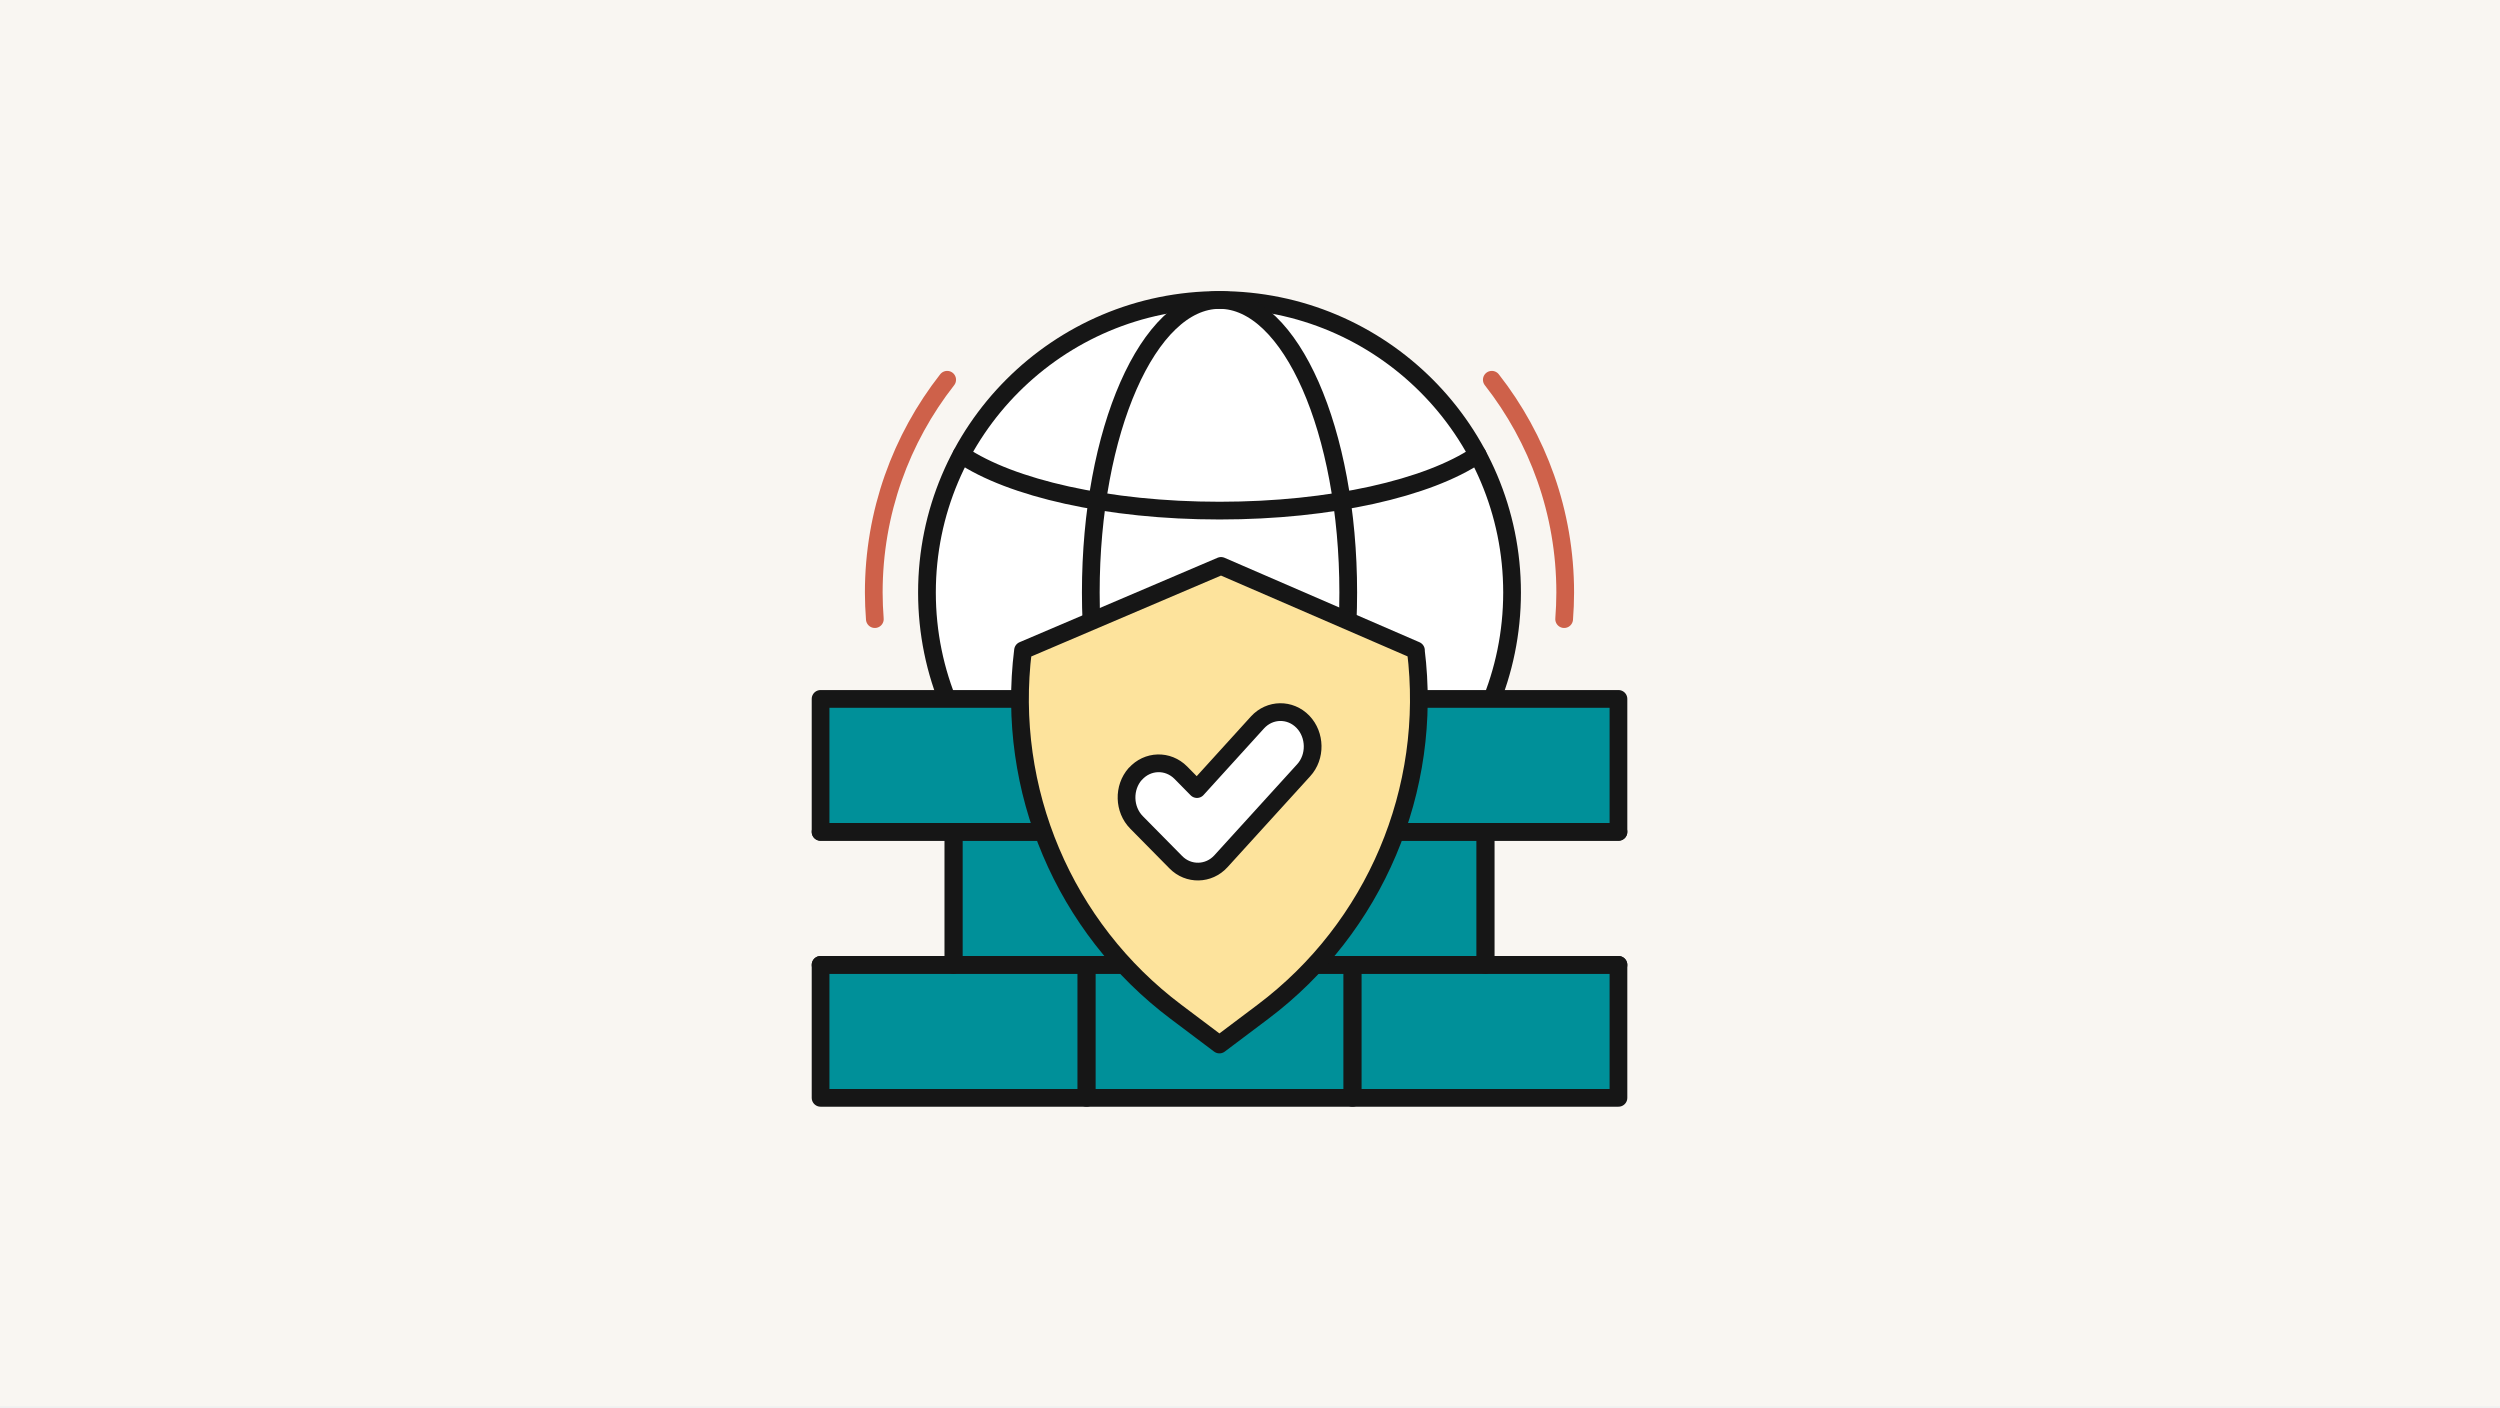
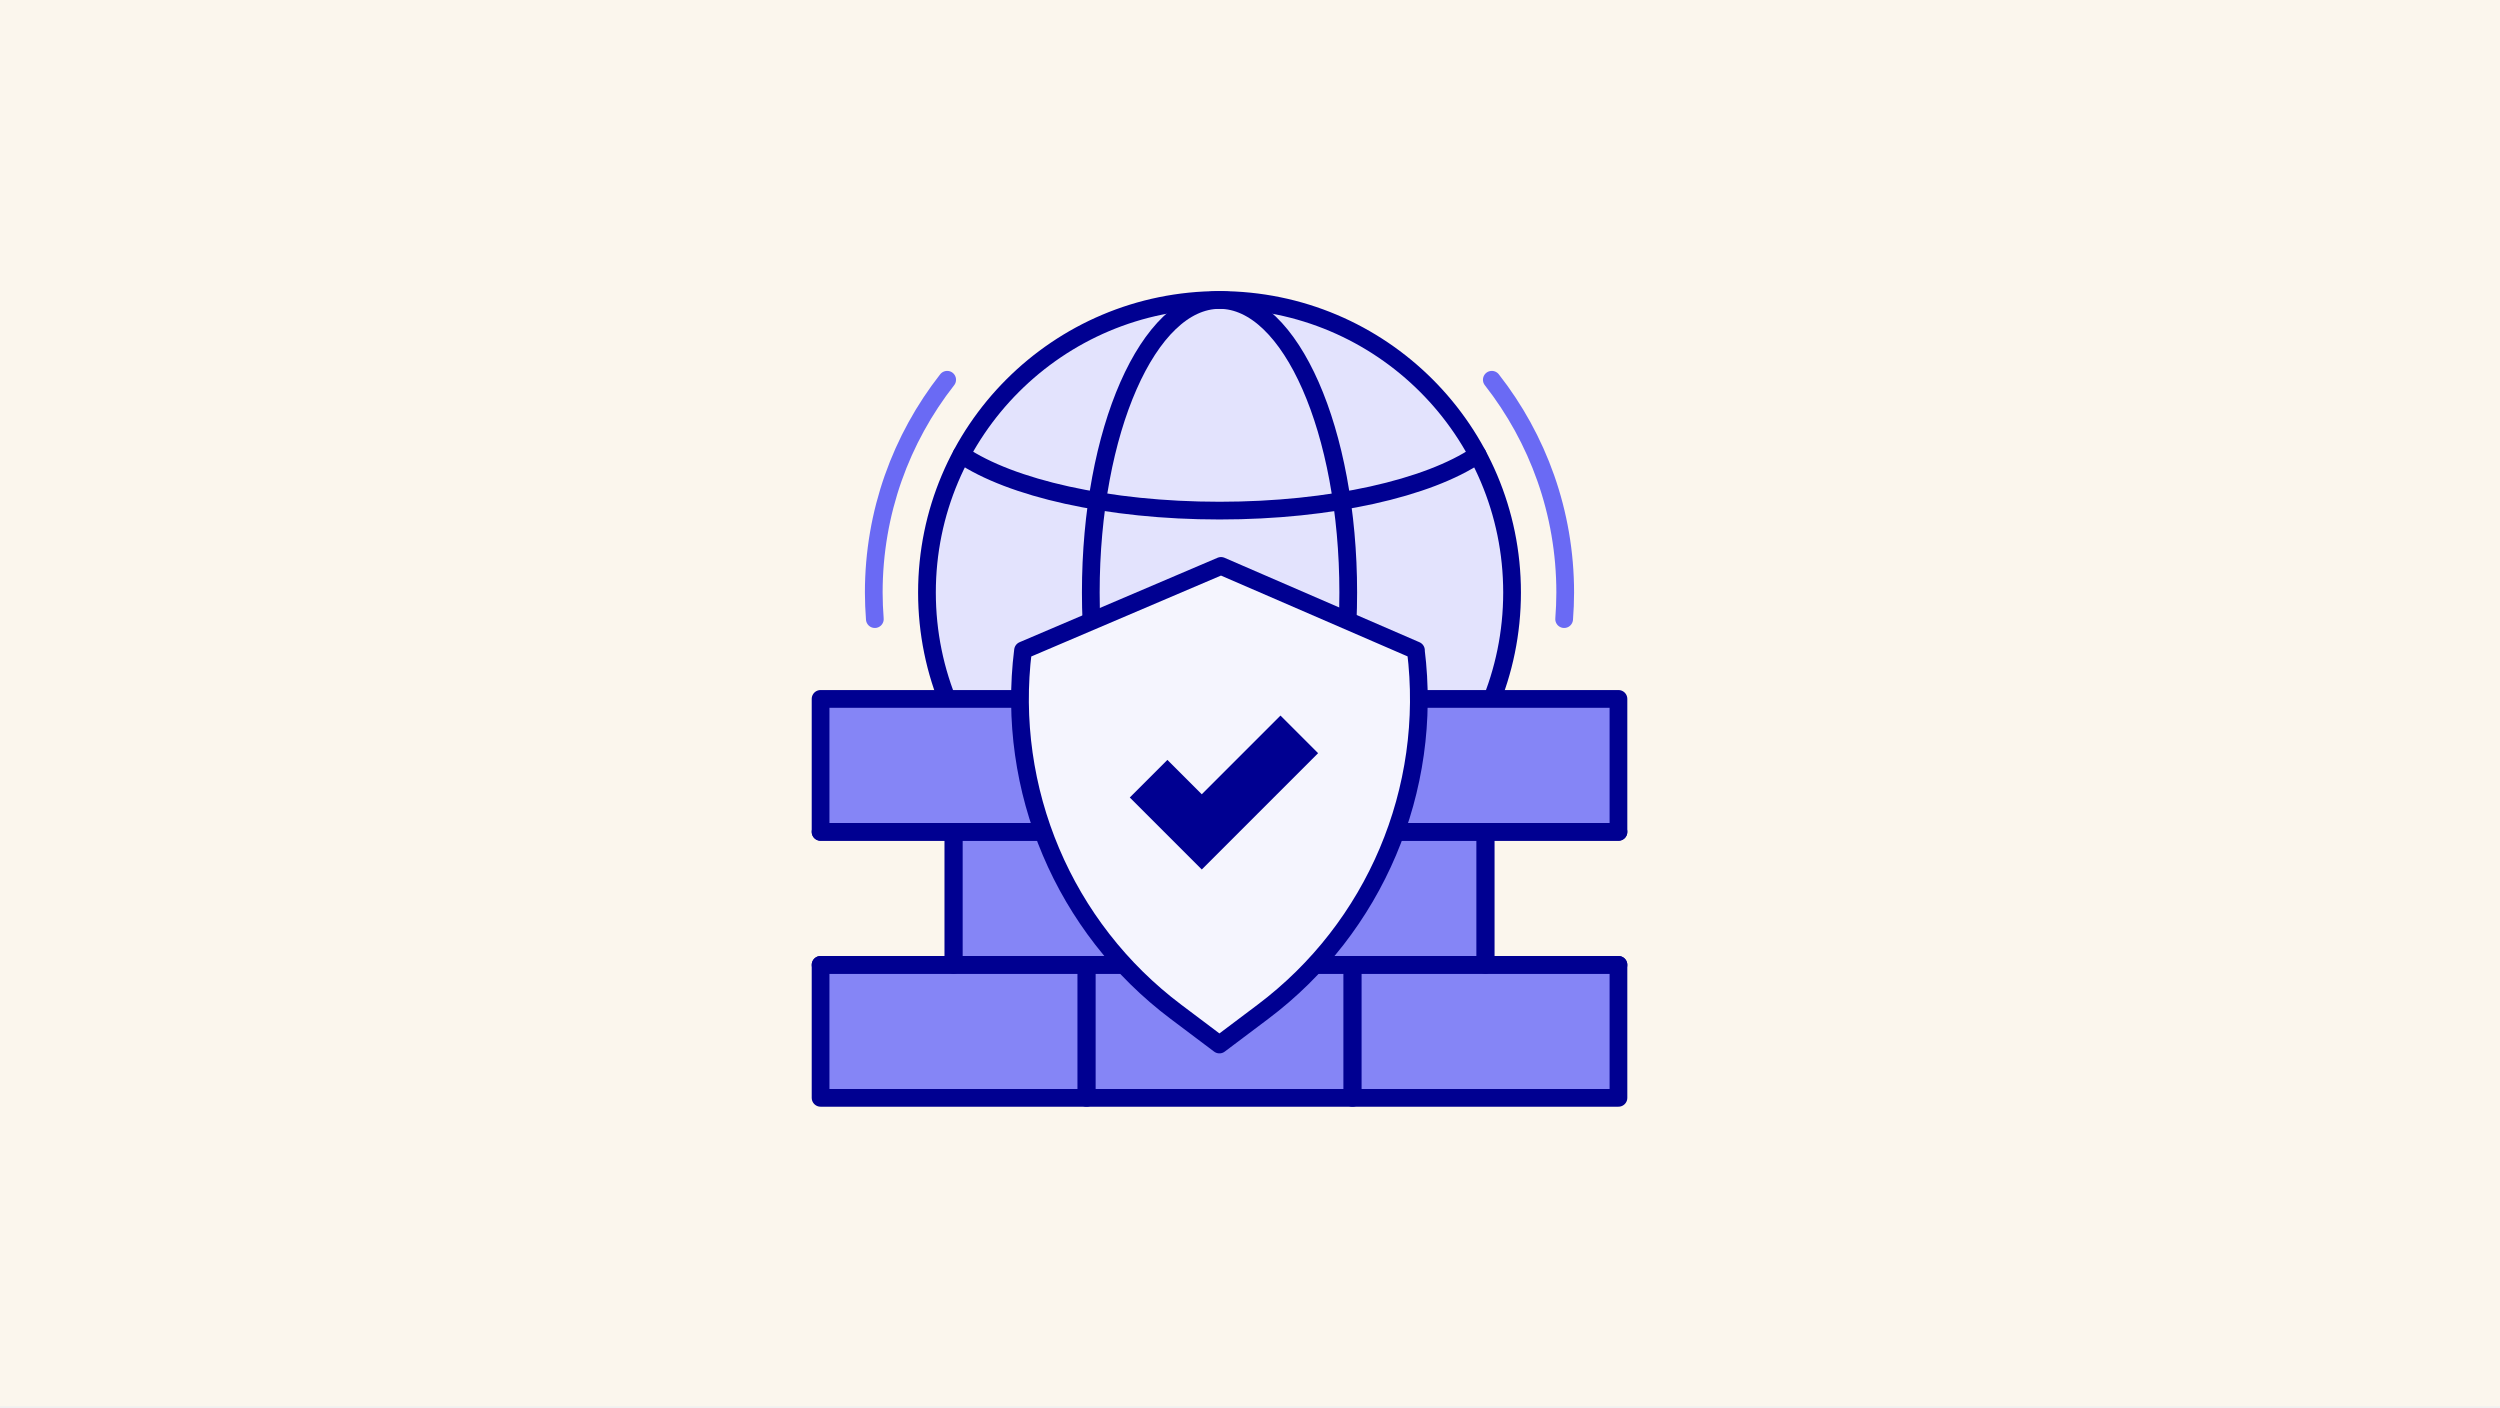
<svg xmlns="http://www.w3.org/2000/svg" width="588" height="331" viewBox="0 0 588 331" fill="none">
-   <rect width="588" height="330.75" fill="#F9F6F2" />
-   <path d="M286.83 208.17C324.832 208.17 355.638 177.363 355.638 139.361C355.638 101.359 324.832 70.553 286.83 70.553C248.828 70.553 218.021 101.359 218.021 139.361C218.021 177.363 248.828 208.17 286.83 208.17Z" fill="white" />
-   <path d="M205.761 145.616C205.604 143.552 205.511 141.456 205.511 139.361C205.511 120.501 211.954 103.143 222.775 89.318" stroke="#CE614A" stroke-width="4.17" stroke-linecap="round" stroke-linejoin="round" />
-   <path d="M350.874 89.318C361.695 103.143 368.138 120.501 368.138 139.361C368.138 141.456 368.044 143.552 367.888 145.616" stroke="#CE614A" stroke-width="4.17" stroke-linecap="round" stroke-linejoin="round" />
-   <path d="M286.83 208.17C324.832 208.17 355.638 177.363 355.638 139.361C355.638 101.359 324.832 70.553 286.83 70.553C248.828 70.553 218.021 101.359 218.021 139.361C218.021 177.363 248.828 208.17 286.83 208.17Z" stroke="#161616" stroke-width="4.17" stroke-linecap="round" stroke-linejoin="round" />
-   <path d="M286.831 208.17C303.552 208.17 317.107 177.363 317.107 139.361C317.107 101.359 303.552 70.553 286.831 70.553C270.11 70.553 256.555 101.359 256.555 139.361C256.555 177.363 270.11 208.17 286.831 208.17Z" stroke="#161616" stroke-width="4.17" stroke-linecap="round" stroke-linejoin="round" />
-   <path d="M226.134 171.765C237.706 163.946 260.569 158.629 286.842 158.629C313.114 158.629 335.977 163.946 347.549 171.765" stroke="#161616" stroke-width="4.17" stroke-linecap="round" stroke-linejoin="round" />
-   <path d="M226.134 106.961C237.706 114.78 260.569 120.097 286.842 120.097C313.114 120.097 335.977 114.78 347.549 106.961" stroke="#161616" stroke-width="4.17" stroke-linecap="round" stroke-linejoin="round" />
-   <path d="M255.553 226.936H193V258.212H255.553V226.936Z" fill="#009099" />
-   <path d="M318.106 226.936H255.553V258.212H318.106V226.936Z" fill="#009099" />
-   <path d="M380.66 226.936H318.106V258.212H380.66V226.936Z" fill="#009099" />
-   <path d="M286.83 195.66H224.277V226.937H286.83V195.66Z" fill="#009099" />
-   <path d="M349.383 195.66H286.83V226.937H349.383V195.66Z" fill="#009099" />
-   <path d="M255.553 164.383H193V195.659H255.553V164.383Z" fill="#009099" />
-   <path d="M318.106 164.383H255.553V195.659H318.106V164.383Z" fill="#009099" />
-   <path d="M380.66 164.383H318.106V195.659H380.66V164.383Z" fill="#009099" />
-   <path d="M255.553 226.936H193V258.212H255.553V226.936Z" stroke="#161616" stroke-width="4.17" stroke-linecap="round" stroke-linejoin="round" />
-   <path d="M318.106 226.936H255.553V258.212H318.106V226.936Z" stroke="#161616" stroke-width="4.17" stroke-linecap="round" stroke-linejoin="round" />
-   <path d="M380.66 226.936H318.106V258.212H380.66V226.936Z" stroke="#161616" stroke-width="4.17" stroke-linecap="round" stroke-linejoin="round" />
-   <path d="M286.83 195.66H224.277V226.937H286.83V195.66Z" stroke="#161616" stroke-width="4.17" stroke-linecap="round" stroke-linejoin="round" />
-   <path d="M349.383 195.66H286.83V226.937H349.383V195.66Z" stroke="#161616" stroke-width="4.17" stroke-linecap="round" stroke-linejoin="round" />
-   <path d="M255.553 164.383H193V195.659H255.553V164.383Z" stroke="#161616" stroke-width="4.17" stroke-linecap="round" stroke-linejoin="round" />
-   <path d="M318.106 164.383H255.553V195.659H318.106V164.383Z" stroke="#161616" stroke-width="4.17" stroke-linecap="round" stroke-linejoin="round" />
-   <path d="M380.66 164.383H318.106V195.659H380.66V164.383Z" stroke="#161616" stroke-width="4.17" stroke-linecap="round" stroke-linejoin="round" />
-   <path d="M380.66 195.66H349.383V226.937H380.66" stroke="#161616" stroke-width="4.17" stroke-linecap="round" stroke-linejoin="round" />
-   <path d="M193 195.66H224.277V226.937H193" stroke="#161616" stroke-width="4.17" stroke-linecap="round" stroke-linejoin="round" />
-   <path d="M333.035 152.966L287.184 133.105L240.613 152.966C236.516 185.744 250.246 218.178 276.581 237.976L286.809 245.67L297.036 237.976C323.371 218.178 337.101 185.713 333.004 152.966H333.035Z" fill="#FDE39C" />
-   <path d="M333.035 152.966L287.184 133.105L240.613 152.966C236.516 185.744 250.246 218.178 276.581 237.976L286.809 245.67L297.036 237.976C323.371 218.178 337.101 185.713 333.004 152.966H333.035Z" stroke="#161616" stroke-width="4.17" stroke-linecap="round" stroke-linejoin="round" />
-   <path d="M267.012 182.058C269.89 178.805 274.706 178.68 277.74 181.745L281.525 185.592L295.755 169.923C298.664 166.732 303.449 166.67 306.452 169.766C309.423 172.863 309.517 178.023 306.608 181.182L287.154 202.575C284.308 205.703 279.523 205.828 276.552 202.794L267.325 193.443C264.291 190.378 264.166 185.248 267.012 182.027V182.058Z" fill="white" stroke="#161616" stroke-width="4.17" stroke-linecap="round" stroke-linejoin="round" />
+   <rect width="588" height="330.75" fill="#FBF6ED" />
+   <path d="M286.83 208.17C324.832 208.17 355.638 177.363 355.638 139.361C355.638 101.359 324.832 70.553 286.83 70.553C248.828 70.553 218.021 101.359 218.021 139.361C218.021 177.363 248.828 208.17 286.83 208.17Z" fill="#E3E3FD" />
+   <path d="M205.761 145.616C205.604 143.552 205.511 141.456 205.511 139.361C205.511 120.501 211.954 103.143 222.775 89.318" stroke="#6A6AF4" stroke-width="4.17" stroke-linecap="round" stroke-linejoin="round" />
+   <path d="M350.874 89.318C361.695 103.143 368.138 120.501 368.138 139.361C368.138 141.456 368.044 143.552 367.888 145.616" stroke="#6A6AF4" stroke-width="4.17" stroke-linecap="round" stroke-linejoin="round" />
+   <path d="M286.83 208.17C324.832 208.17 355.638 177.363 355.638 139.361C355.638 101.359 324.832 70.553 286.83 70.553C248.828 70.553 218.021 101.359 218.021 139.361C218.021 177.363 248.828 208.17 286.83 208.17Z" stroke="#000091" stroke-width="4.17" stroke-linecap="round" stroke-linejoin="round" />
+   <path d="M286.831 208.17C303.552 208.17 317.107 177.363 317.107 139.361C317.107 101.359 303.552 70.553 286.831 70.553C270.11 70.553 256.555 101.359 256.555 139.361C256.555 177.363 270.11 208.17 286.831 208.17Z" stroke="#000091" stroke-width="4.17" stroke-linecap="round" stroke-linejoin="round" />
+   <path d="M226.134 171.765C237.706 163.946 260.569 158.629 286.842 158.629C313.114 158.629 335.977 163.946 347.549 171.765" stroke="#000091" stroke-width="4.17" stroke-linecap="round" stroke-linejoin="round" />
+   <path d="M226.134 106.961C237.706 114.78 260.569 120.097 286.842 120.097C313.114 120.097 335.977 114.78 347.549 106.961" stroke="#000091" stroke-width="4.17" stroke-linecap="round" stroke-linejoin="round" />
+   <path d="M255.553 226.936H193V258.212H255.553V226.936Z" fill="#8585F6" />
+   <path d="M318.106 226.936H255.553V258.212H318.106V226.936Z" fill="#8585F6" />
+   <path d="M380.66 226.936H318.106V258.212H380.66V226.936Z" fill="#8585F6" />
+   <path d="M286.83 195.66H224.277V226.937H286.83V195.66Z" fill="#8585F6" />
+   <path d="M349.383 195.66H286.83V226.937H349.383V195.66Z" fill="#8585F6" />
+   <path d="M255.553 164.383H193V195.659H255.553V164.383Z" fill="#8585F6" />
+   <path d="M318.106 164.383H255.553V195.659H318.106V164.383Z" fill="#8585F6" />
+   <path d="M380.66 164.383H318.106V195.659H380.66V164.383Z" fill="#8585F6" />
+   <path d="M255.553 226.936H193V258.212H255.553V226.936Z" stroke="#000091" stroke-width="4.17" stroke-linecap="round" stroke-linejoin="round" />
+   <path d="M318.106 226.936H255.553V258.212H318.106V226.936Z" stroke="#000091" stroke-width="4.17" stroke-linecap="round" stroke-linejoin="round" />
+   <path d="M380.66 226.936H318.106V258.212H380.66V226.936Z" stroke="#000091" stroke-width="4.17" stroke-linecap="round" stroke-linejoin="round" />
+   <path d="M286.83 195.66H224.277V226.937H286.83V195.66Z" stroke="#000091" stroke-width="4.17" stroke-linecap="round" stroke-linejoin="round" />
+   <path d="M349.383 195.66H286.83V226.937H349.383V195.66Z" stroke="#000091" stroke-width="4.17" stroke-linecap="round" stroke-linejoin="round" />
+   <path d="M255.553 164.383H193V195.659H255.553V164.383Z" stroke="#000091" stroke-width="4.17" stroke-linecap="round" stroke-linejoin="round" />
+   <path d="M318.106 164.383H255.553V195.659H318.106V164.383Z" stroke="#000091" stroke-width="4.17" stroke-linecap="round" stroke-linejoin="round" />
+   <path d="M380.66 164.383H318.106V195.659H380.66V164.383Z" stroke="#000091" stroke-width="4.17" stroke-linecap="round" stroke-linejoin="round" />
+   <path d="M380.66 195.66H349.383V226.937H380.66" stroke="#000091" stroke-width="4.17" stroke-linecap="round" stroke-linejoin="round" />
+   <path d="M193 195.66H224.277V226.937H193" stroke="#000091" stroke-width="4.17" stroke-linecap="round" stroke-linejoin="round" />
+   <path d="M333.035 152.966L287.184 133.105L240.613 152.966C236.516 185.744 250.246 218.178 276.581 237.976L286.808 245.67L297.036 237.976C323.371 218.178 337.101 185.713 333.004 152.966H333.035Z" fill="#F5F5FE" />
+   <path d="M270.147 183.148L282.658 195.659L305.594 172.723" stroke="#000091" stroke-width="12.511" />
+   <path d="M333.035 152.966L287.184 133.105L240.613 152.966C236.516 185.744 250.246 218.178 276.581 237.976L286.808 245.67L297.036 237.976C323.371 218.178 337.101 185.713 333.004 152.966H333.035Z" stroke="#000091" stroke-width="4.17" stroke-linecap="round" stroke-linejoin="round" />
</svg>
